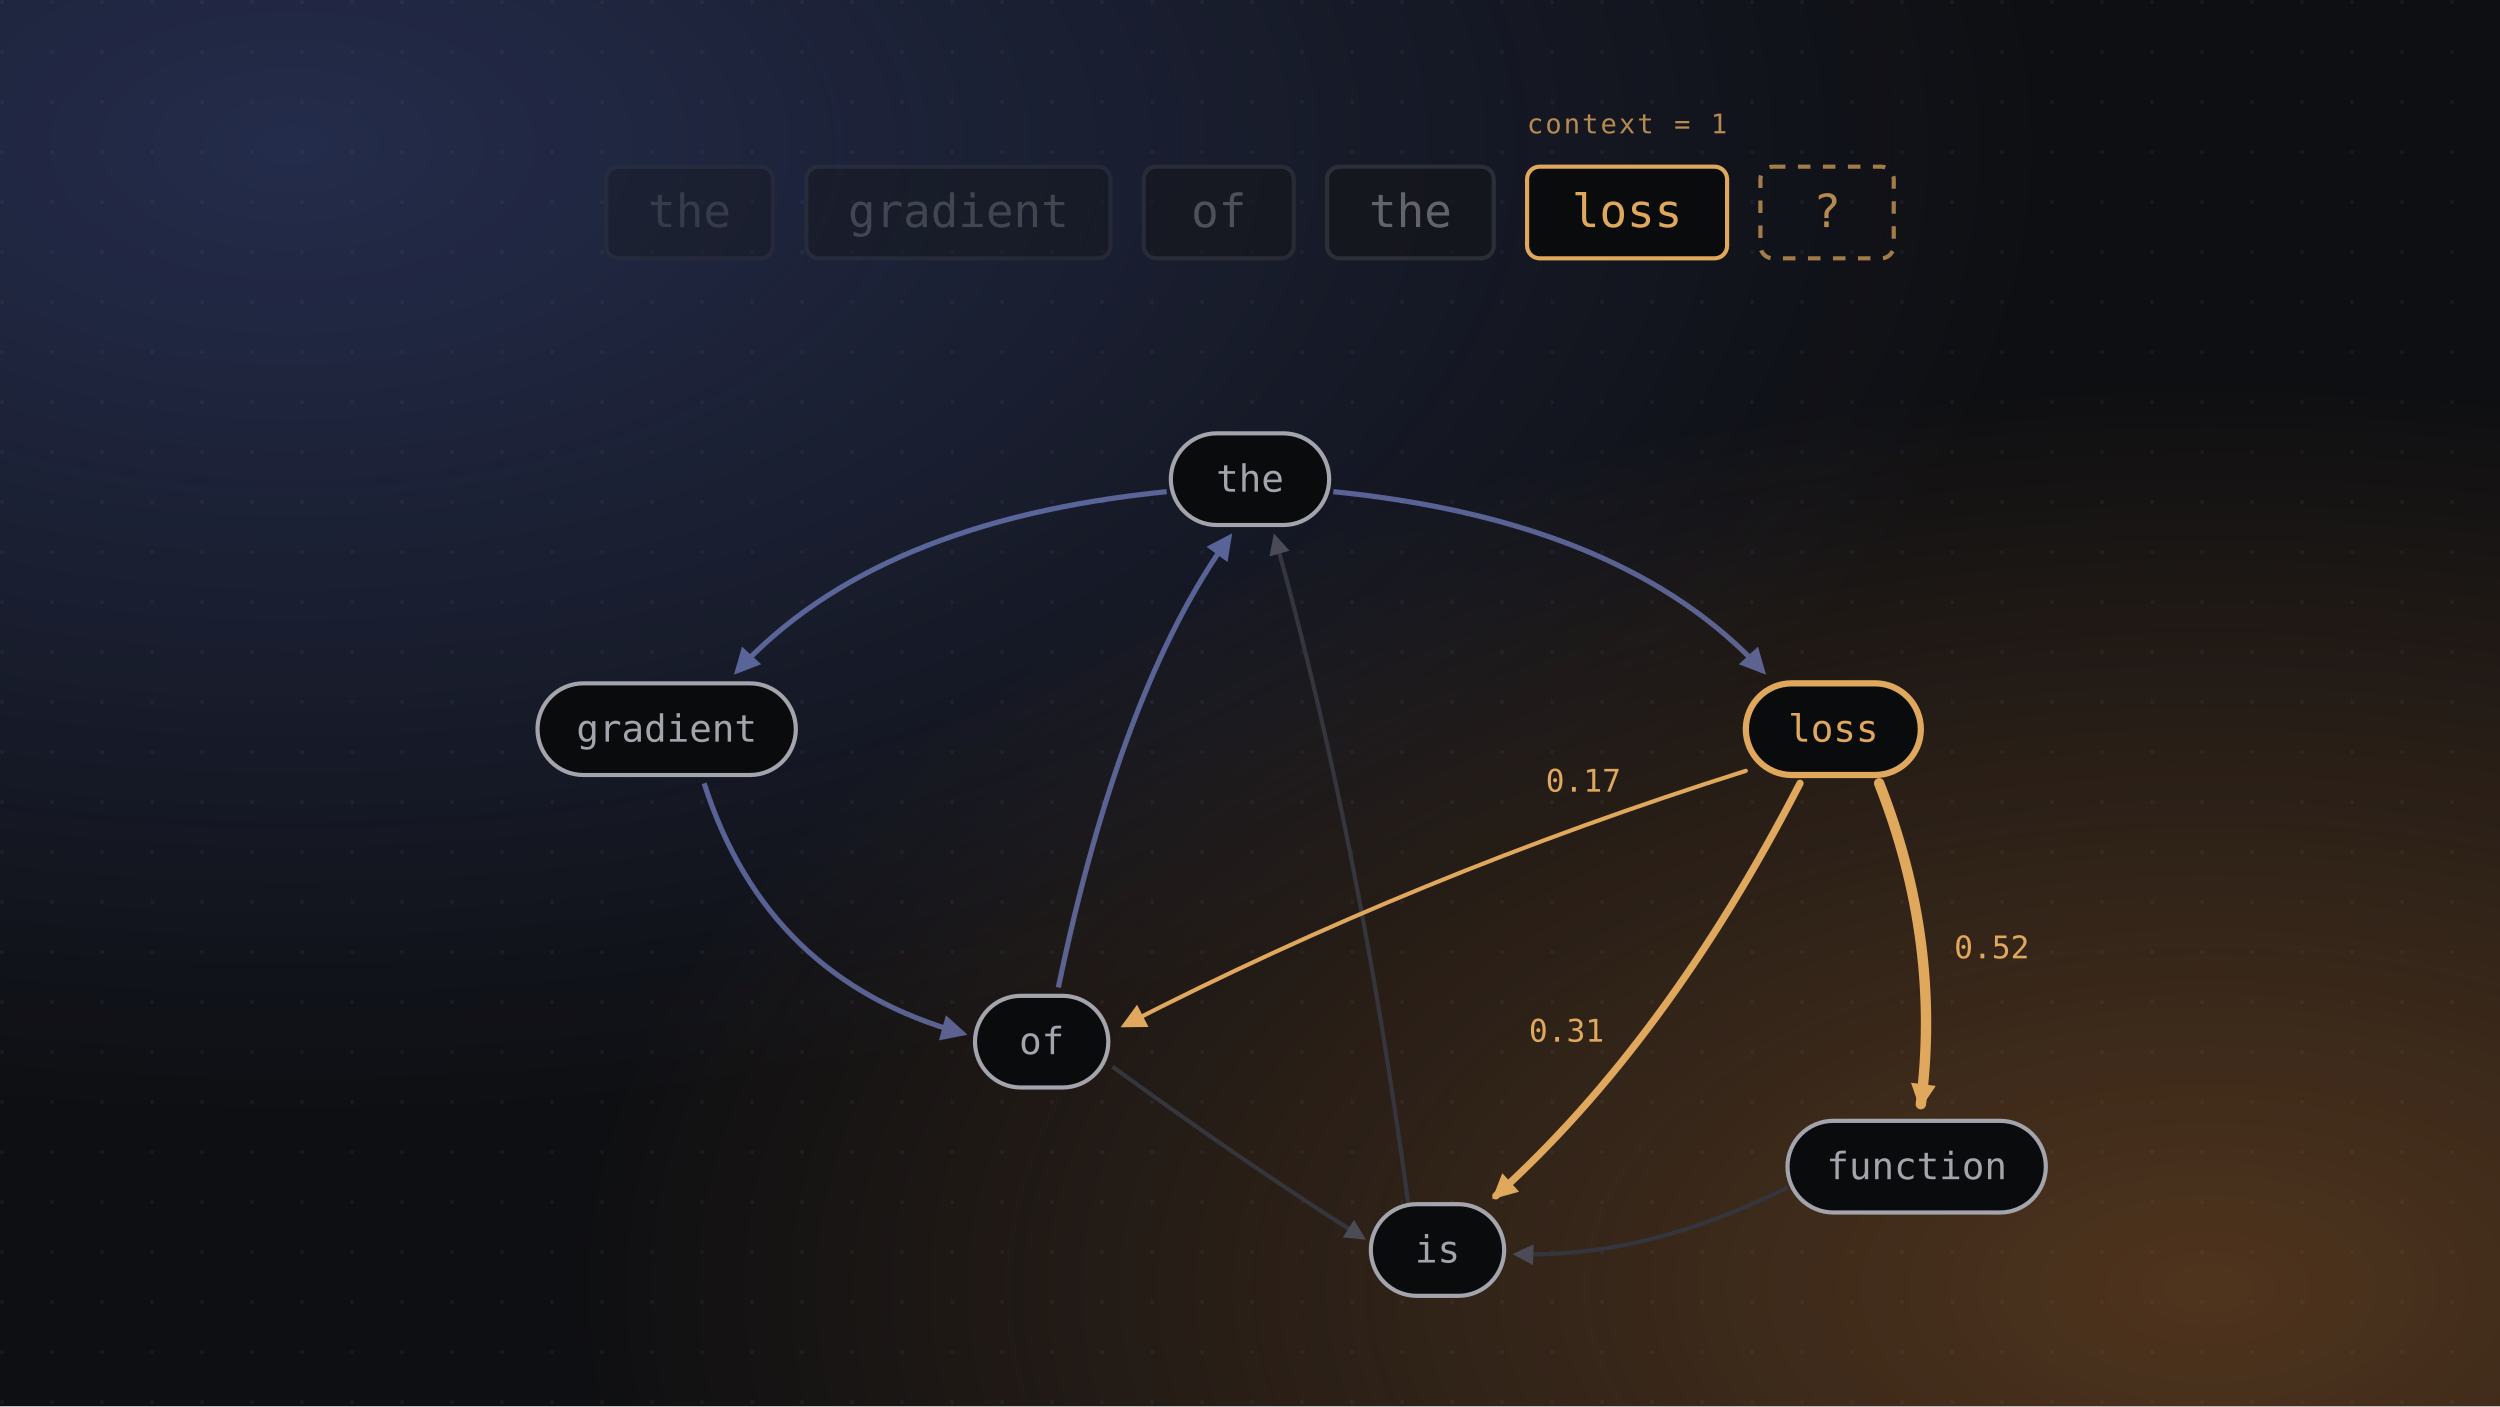
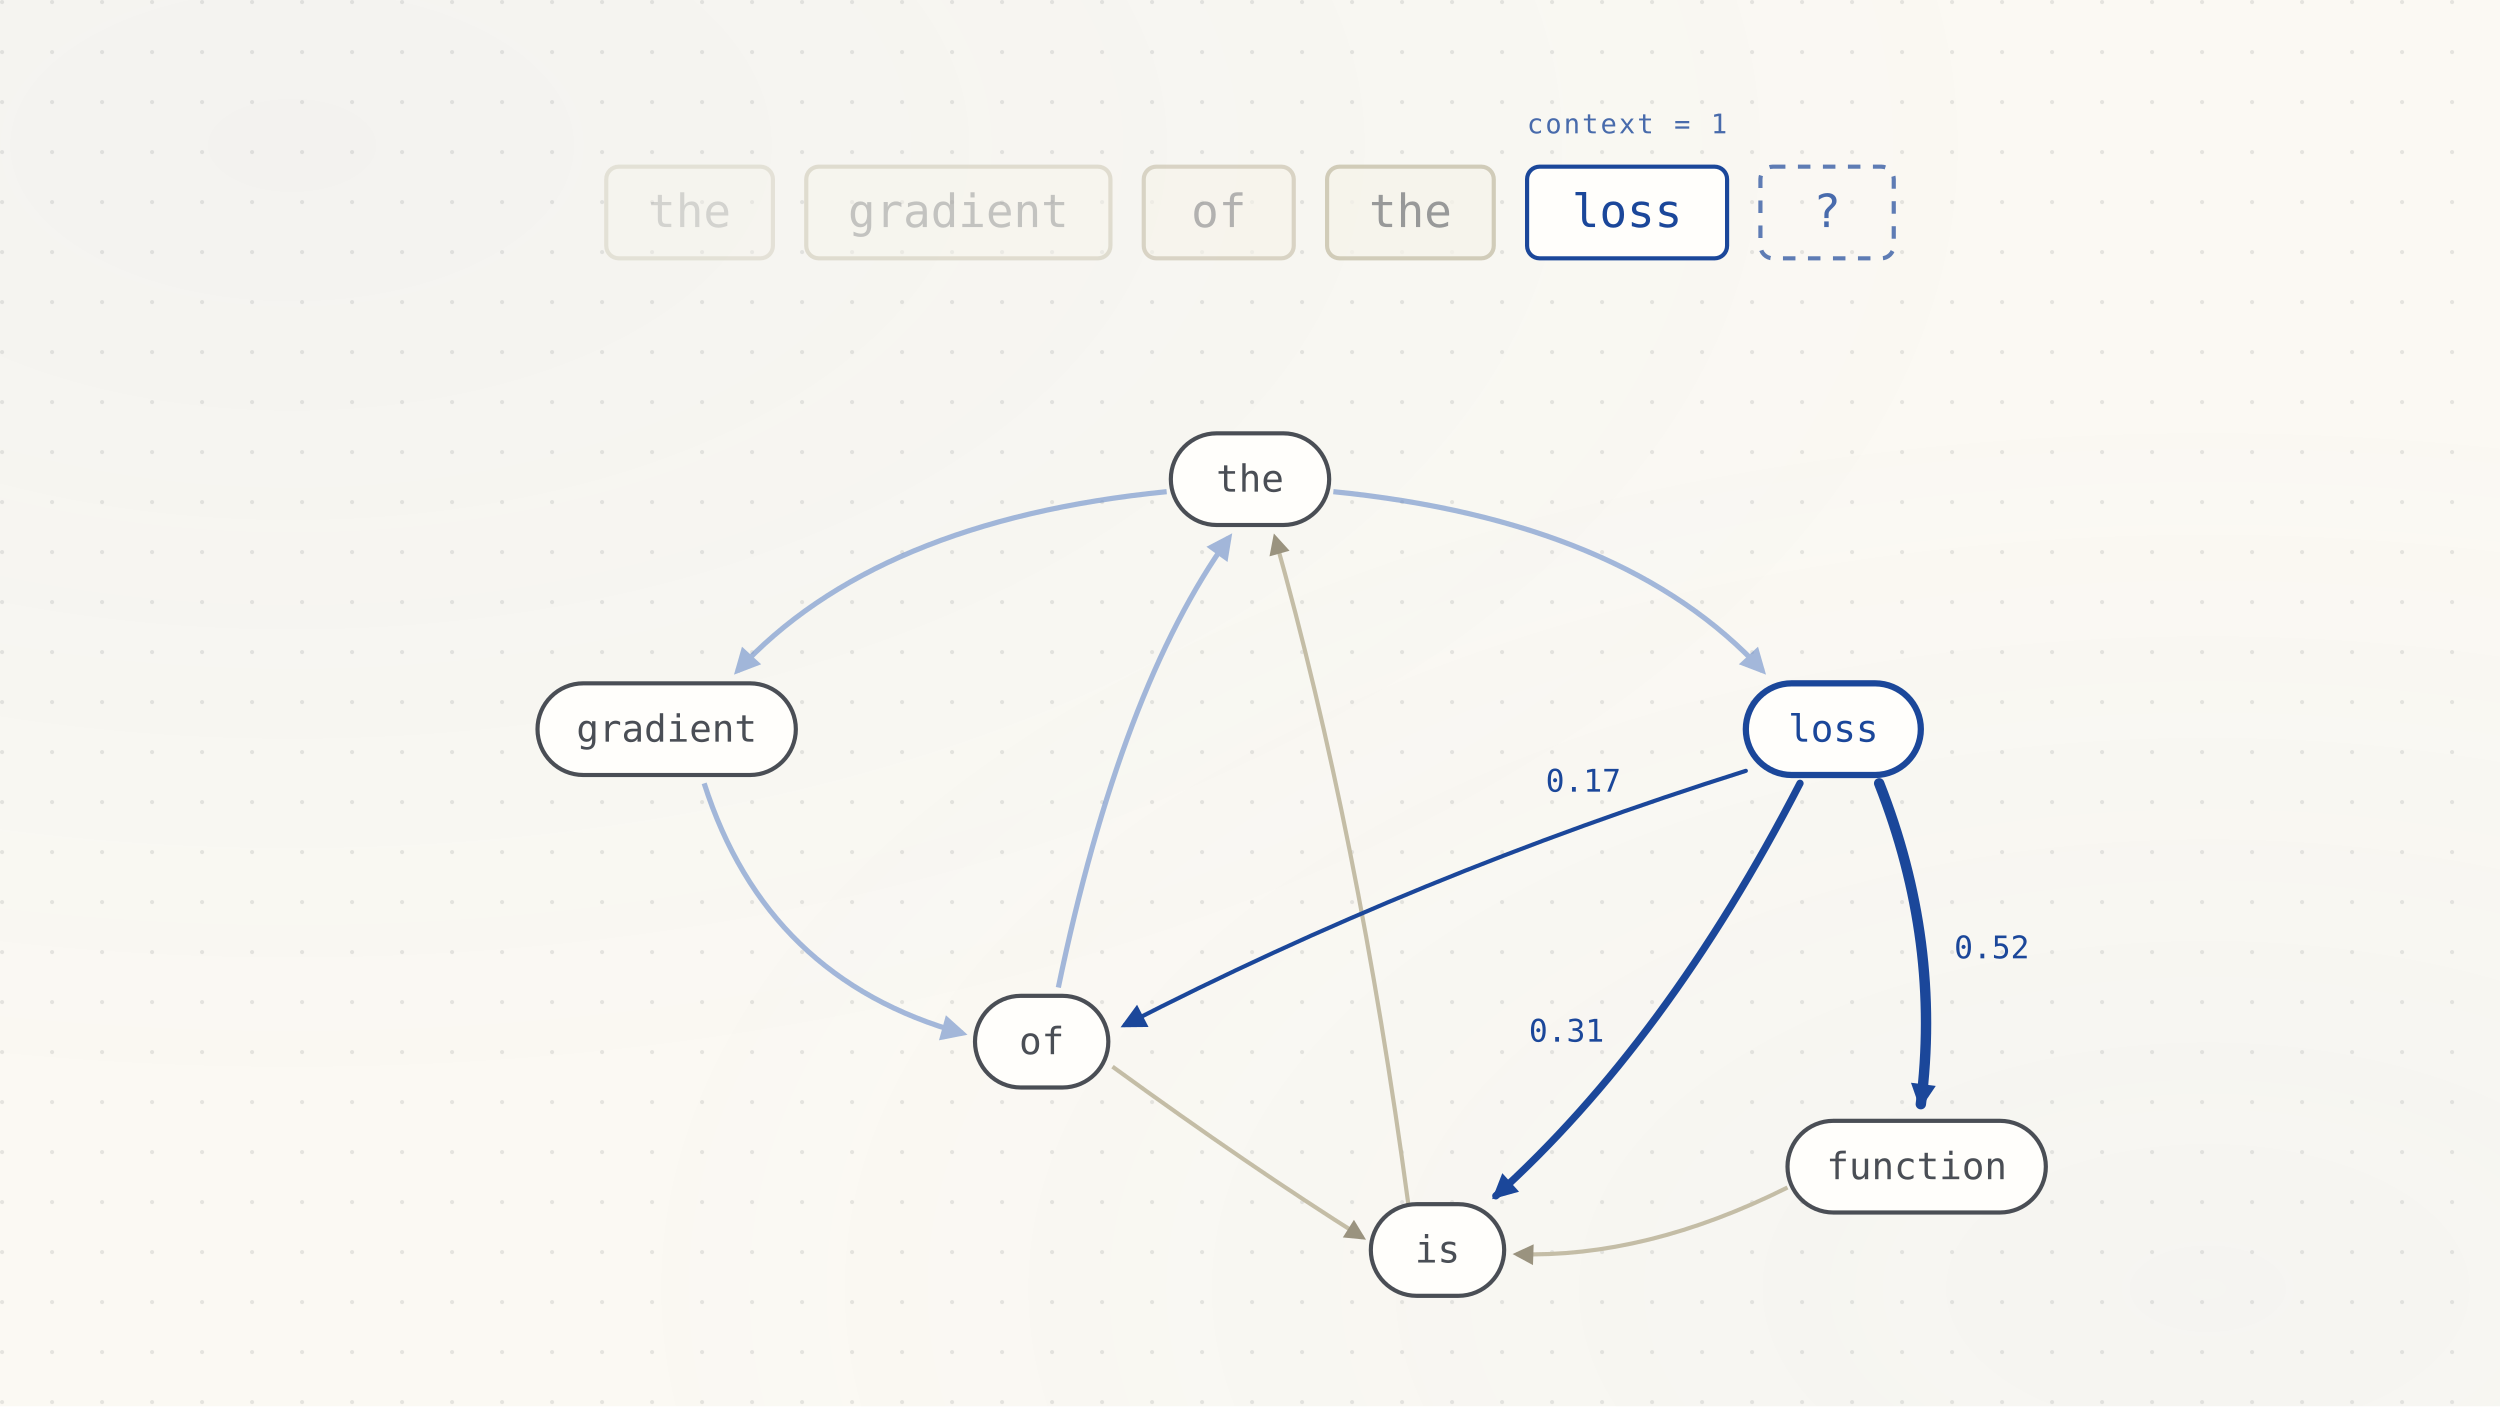
<svg xmlns="http://www.w3.org/2000/svg" viewBox="0 0 1200 675" width="1200" height="675" role="img" aria-label="A generated sentence where only the last word is lit, above a word graph whose weighted arrows give the probabilities of the next word">
  <defs>
    <radialGradient id="mkGlowA" cx="12%" cy="10%" r="70%">
-       <stop offset="0%" stop-color="#4a5fb0" stop-opacity="0.36" />
-       <stop offset="100%" stop-color="#4a5fb0" stop-opacity="0" />
+       <stop offset="0%" stop-color="#1b479a" stop-opacity="0.035" />
+       <stop offset="100%" stop-color="#1b479a" stop-opacity="0" />
    </radialGradient>
    <radialGradient id="mkGlowB" cx="88%" cy="92%" r="65%">
-       <stop offset="0%" stop-color="#b06c2e" stop-opacity="0.40" />
-       <stop offset="100%" stop-color="#b06c2e" stop-opacity="0" />
+       <stop offset="0%" stop-color="#5b82c4" stop-opacity="0.035" />
+       <stop offset="100%" stop-color="#5b82c4" stop-opacity="0" />
    </radialGradient>
    <pattern id="mkDots" width="24" height="24" patternUnits="userSpaceOnUse">
-       <circle cx="1" cy="1" r="1" fill="#f4f4f6" opacity="0.05" />
+       <circle cx="1" cy="1" r="1" fill="#1f2227" opacity="0.10" />
    </pattern>
    <marker id="mkArrowPast" viewBox="0 0 10 10" refX="8" refY="5" markerWidth="5" markerHeight="5" markerUnits="strokeWidth" orient="auto-start-reverse">
-       <path d="M0 0L10 5L0 10Z" fill="#8fa0f4" />
+       <path d="M0 0L10 5L0 10Z" fill="#5b82c4" />
    </marker>
    <marker id="mkArrowIdle" viewBox="0 0 10 10" refX="8" refY="5" markerWidth="5" markerHeight="5" markerUnits="strokeWidth" orient="auto-start-reverse">
-       <path d="M0 0L10 5L0 10Z" fill="#4a4b55" />
+       <path d="M0 0L10 5L0 10Z" fill="#9a937f" />
    </marker>
    <marker id="mkArrowNext" viewBox="0 0 10 10" refX="8" refY="5" markerWidth="12" markerHeight="12" markerUnits="userSpaceOnUse" orient="auto-start-reverse">
-       <path d="M0 0L10 5L0 10Z" fill="#e0a85c" />
+       <path d="M0 0L10 5L0 10Z" fill="#1b479a" />
    </marker>
  </defs>
-   <rect width="1200" height="675" fill="#0e0f12" />
+   <rect width="1200" height="675" fill="#fbf9f3" />
  <rect width="1200" height="675" fill="url(#mkDots)" />
  <rect width="1200" height="675" fill="url(#mkGlowA)" />
  <rect width="1200" height="675" fill="url(#mkGlowB)" />
  <g font-family="ui-monospace, Menlo, monospace" font-size="22" text-anchor="middle">
-     <g fill="#14161b" stroke="#34353d" stroke-width="2">
+     <g fill="#f6f3ea" stroke="#c4bda6" stroke-width="2">
      <rect x="291" y="80" width="80" height="44" rx="6" opacity="0.35" />
      <rect x="387" y="80" width="146" height="44" rx="6" opacity="0.45" />
      <rect x="549" y="80" width="72" height="44" rx="6" opacity="0.6" />
      <rect x="637" y="80" width="80" height="44" rx="6" opacity="0.75" />
    </g>
-     <text x="331" y="109" fill="#a3a4ac" opacity="0.2">the</text>
-     <text x="460" y="109" fill="#a3a4ac" opacity="0.3">gradient</text>
-     <text x="585" y="109" fill="#a3a4ac" opacity="0.4">of</text>
-     <text x="677" y="109" fill="#a3a4ac" opacity="0.55">the</text>
-     <rect x="733" y="80" width="96" height="44" rx="6" fill="#0a0b0d" stroke="#e0a85c" stroke-width="2" />
-     <text x="781" y="109" fill="#e0a85c">loss</text>
-     <rect x="845" y="80" width="64" height="44" rx="6" fill="none" stroke="#e0a85c" stroke-width="2" stroke-dasharray="6 6" opacity="0.7" />
-     <text x="877" y="109" fill="#e0a85c" opacity="0.8">?</text>
+     <text x="331" y="109" fill="#4a4e55" opacity="0.2">the</text>
+     <text x="460" y="109" fill="#4a4e55" opacity="0.3">gradient</text>
+     <text x="585" y="109" fill="#4a4e55" opacity="0.4">of</text>
+     <text x="677" y="109" fill="#4a4e55" opacity="0.55">the</text>
+     <rect x="733" y="80" width="96" height="44" rx="6" fill="#fffefb" stroke="#1b479a" stroke-width="2" />
+     <text x="781" y="109" fill="#1b479a">loss</text>
+     <rect x="845" y="80" width="64" height="44" rx="6" fill="none" stroke="#1b479a" stroke-width="2" stroke-dasharray="6 6" opacity="0.7" />
+     <text x="877" y="109" fill="#1b479a" opacity="0.8">?</text>
  </g>
-   <text x="781" y="64" font-family="ui-monospace, Menlo, monospace" font-size="13" letter-spacing="1" text-anchor="middle" fill="#e0a85c" opacity="0.8">context = 1</text>
-   <g fill="none" stroke="#34353d" stroke-width="2" marker-end="url(#mkArrowIdle)">
+   <text x="781" y="64" font-family="ui-monospace, Menlo, monospace" font-size="13" letter-spacing="1" text-anchor="middle" fill="#1b479a" opacity="0.8">context = 1</text>
+   <g fill="none" stroke="#c4bda6" stroke-width="2" marker-end="url(#mkArrowIdle)">
    <path d="M858 570Q790 604 728 602" />
    <path d="M676 578Q652 400 612 258" />
    <path d="M534 512Q600 560 654 594" />
  </g>
-   <g fill="none" stroke="#8fa0f4" stroke-width="2.5" opacity="0.55" marker-end="url(#mkArrowPast)">
+   <g fill="none" stroke="#5b82c4" stroke-width="2.5" opacity="0.55" marker-end="url(#mkArrowPast)">
    <path d="M560 236Q420 250 354 322" />
    <path d="M338 376Q368 470 462 496" />
    <path d="M508 474Q538 330 590 258" />
    <path d="M640 236Q780 250 846 322" />
  </g>
-   <g fill="none" stroke="#e0a85c" stroke-linecap="round" marker-end="url(#mkArrowNext)">
+   <g fill="none" stroke="#1b479a" stroke-linecap="round" marker-end="url(#mkArrowNext)">
    <path d="M902 376Q932 452 922 530" stroke-width="5" />
    <path d="M864 376Q800 500 718 574" stroke-width="3.5" />
    <path d="M838 370Q680 420 540 492" stroke-width="2" />
  </g>
-   <g font-family="ui-monospace, Menlo, monospace" font-size="15" fill="#e0a85c">
+   <g font-family="ui-monospace, Menlo, monospace" font-size="15" fill="#1b479a">
    <text x="938" y="460">0.52</text>
    <text x="770" y="500" text-anchor="end">0.31</text>
    <text x="760" y="380" text-anchor="middle">0.17</text>
  </g>
-   <g fill="#0a0b0d" stroke="#a3a4ac" stroke-width="2">
+   <g fill="#fffefb" stroke="#4a4e55" stroke-width="2">
    <rect x="562" y="208" width="76" height="44" rx="22" />
    <rect x="258" y="328" width="124" height="44" rx="22" />
    <rect x="468" y="478" width="64" height="44" rx="22" />
    <rect x="858" y="538" width="124" height="44" rx="22" />
    <rect x="658" y="578" width="64" height="44" rx="22" />
  </g>
-   <rect x="838" y="328" width="84" height="44" rx="22" fill="#0a0b0d" stroke="#e0a85c" stroke-width="3" />
-   <g font-family="ui-monospace, Menlo, monospace" font-size="18" text-anchor="middle" fill="#a3a4ac">
+   <rect x="838" y="328" width="84" height="44" rx="22" fill="#fffefb" stroke="#1b479a" stroke-width="3" />
+   <g font-family="ui-monospace, Menlo, monospace" font-size="18" text-anchor="middle" fill="#4a4e55">
    <text x="600" y="236">the</text>
    <text x="320" y="356">gradient</text>
    <text x="500" y="506">of</text>
    <text x="920" y="566">function</text>
    <text x="690" y="606">is</text>
-     <text x="880" y="356" fill="#e0a85c">loss</text>
+     <text x="880" y="356" fill="#1b479a">loss</text>
  </g>
</svg>
